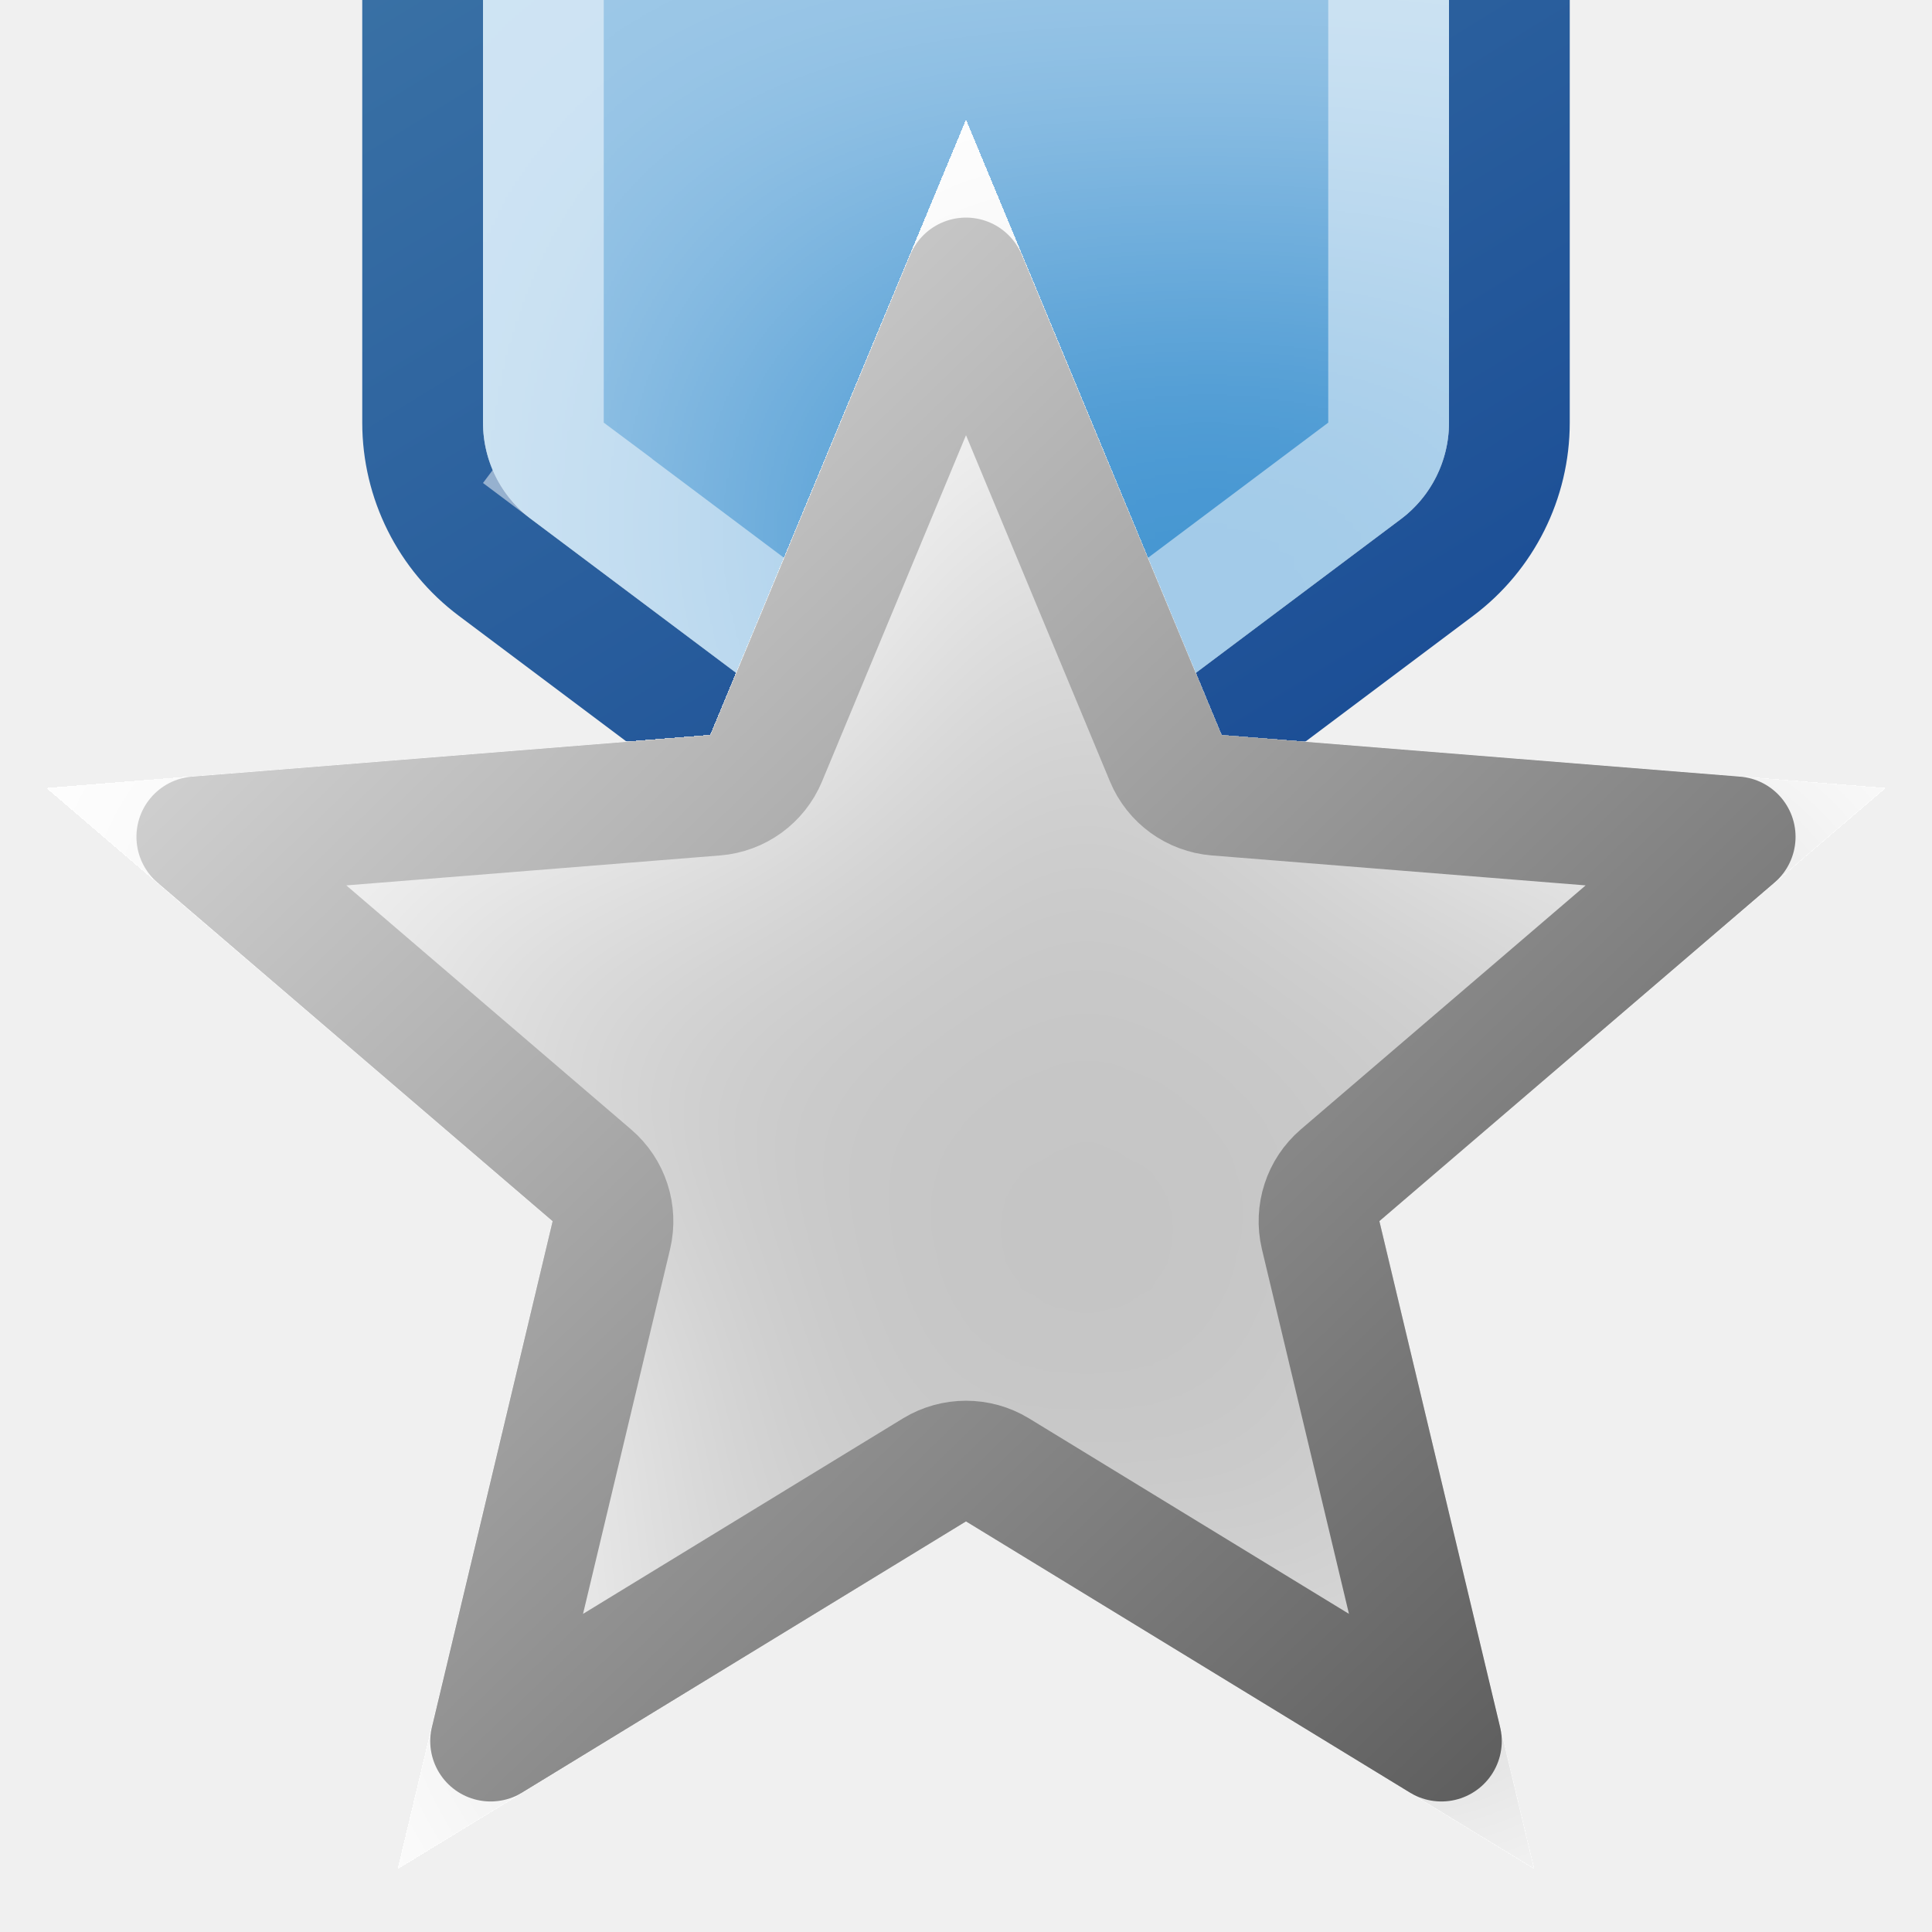
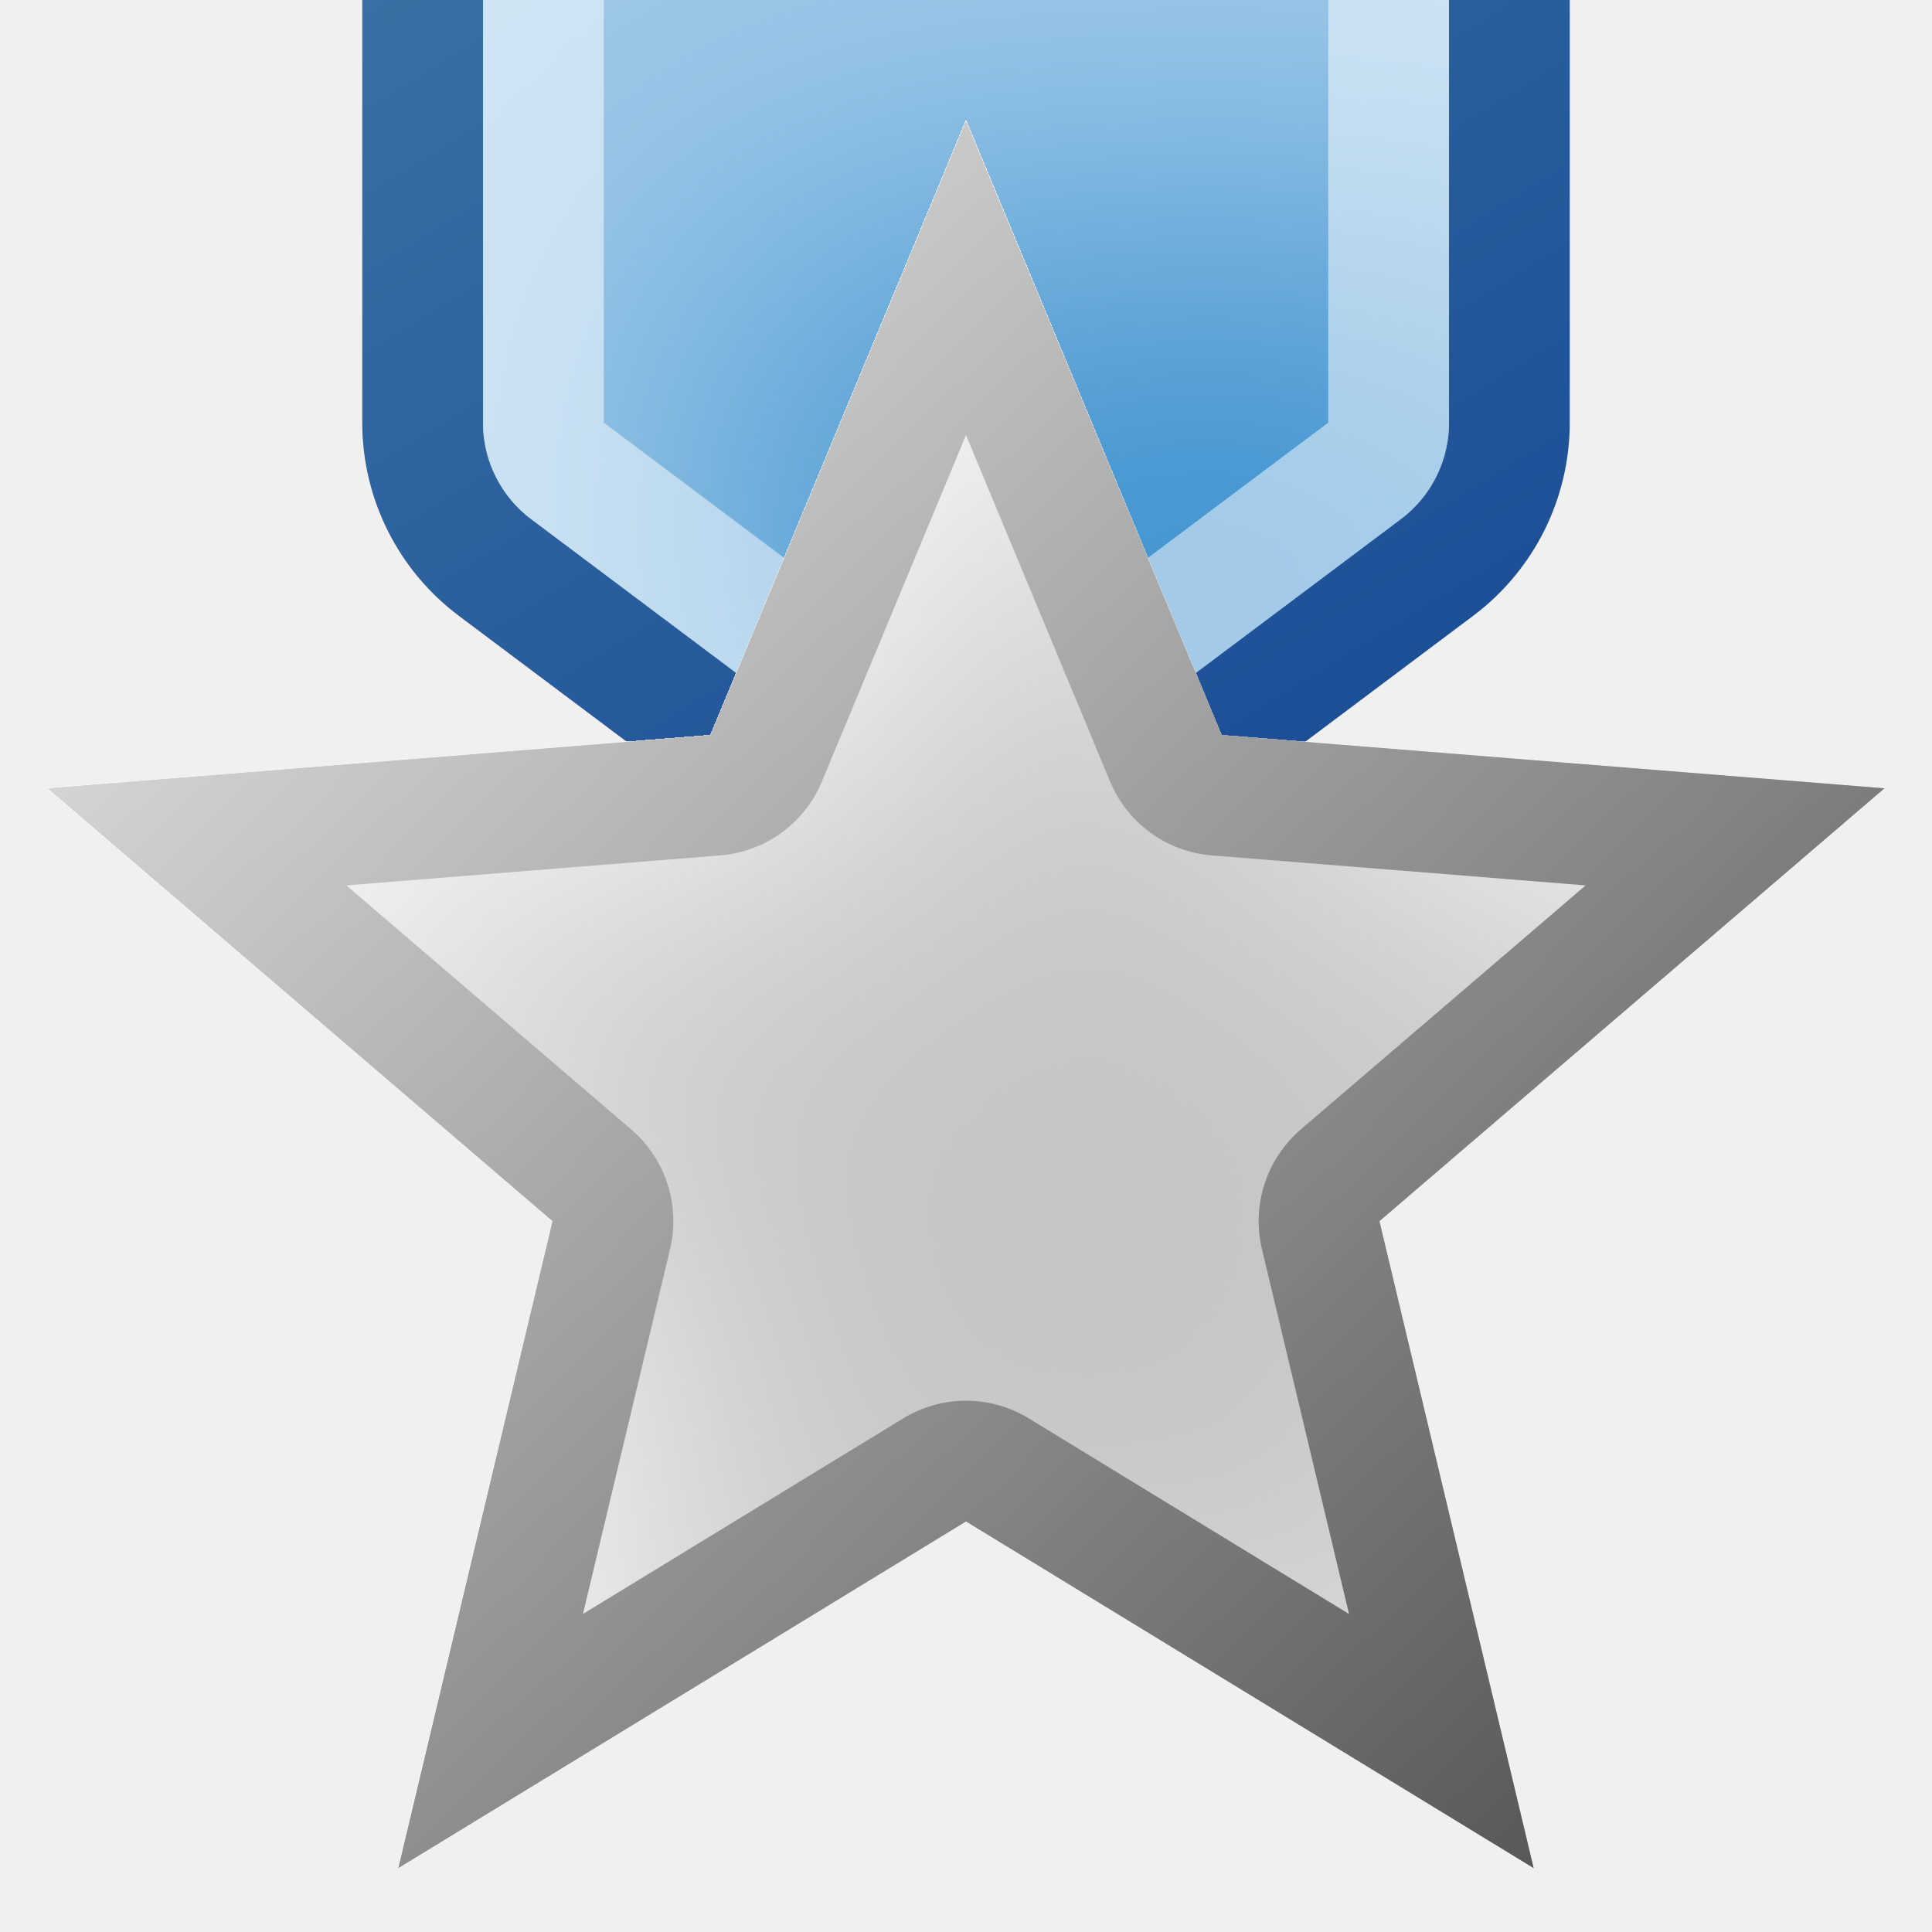
<svg xmlns="http://www.w3.org/2000/svg" width="16" height="16" viewBox="0 0 16 16" fill="none">
  <g clip-path="url(#clip0_86_1812)">
    <g filter="url(#filter0_i_86_1812)">
      <path d="M7.4 -5.55C7.756 -5.817 8.244 -5.817 8.6 -5.55L11.6 -3.3C11.852 -3.111 12 -2.815 12 -2.5V3.5C12 3.815 11.852 4.111 11.6 4.3L8.6 6.55C8.244 6.817 7.756 6.817 7.4 6.55L4.4 4.3C4.148 4.111 4 3.815 4 3.5V-2.5C4 -2.815 4.148 -3.111 4.4 -3.3L7.4 -5.55Z" fill="#3E92D0" />
    </g>
-     <path d="M8.9 -5.95C8.367 -6.35 7.633 -6.35 7.1 -5.95L4.1 -3.7C3.722 -3.417 3.5 -2.972 3.5 -2.5V3.5C3.5 3.972 3.722 4.417 4.1 4.7L7.1 6.95C7.633 7.35 8.367 7.35 8.9 6.95L11.9 4.7C12.278 4.417 12.5 3.972 12.5 3.5V-2.5C12.5 -2.972 12.278 -3.417 11.9 -3.7L8.9 -5.95Z" stroke="url(#paint0_linear_86_1812)" stroke-linejoin="round" />
-     <path d="M7.7 -5.15C7.878 -5.283 8.122 -5.283 8.3 -5.15L11.3 -2.9C11.426 -2.806 11.5 -2.657 11.5 -2.5V3.5C11.5 3.657 11.426 3.806 11.3 3.9L8.3 6.15C8.122 6.283 7.878 6.283 7.7 6.15L4.7 3.9L4.4 4.3L4.7 3.9C4.574 3.806 4.5 3.657 4.5 3.5V-2.5C4.5 -2.657 4.574 -2.806 4.7 -2.9L7.7 -5.15Z" stroke="white" stroke-opacity="0.5" style="mix-blend-mode:hard-light" />
+     <path d="M7.1 -5.95C7.633 -6.35 8.367 -6.35 8.9 -5.95L11.9 -3.7C12.278 -3.417 12.5 -2.972 12.5 -2.5V3.5C12.5 3.972 12.278 4.417 11.9 4.7L8.9 6.95C8.367 7.35 7.633 7.35 7.1 6.95L4.1 4.7C3.722 4.417 3.5 3.972 3.5 3.5V-2.5C3.5 -2.972 3.722 -3.417 4.1 -3.7L7.1 -5.95Z" stroke="url(#paint0_linear_86_1812)" stroke-linejoin="round" />
+     <path d="M7.7 -5.15C7.878 -5.283 8.122 -5.283 8.3 -5.15L11.3 -2.9C11.426 -2.806 11.5 -2.657 11.5 -2.5V3.5C11.5 3.657 11.426 3.806 11.3 3.9L8.3 6.15C8.122 6.283 7.878 6.283 7.7 6.15L4.7 3.9C4.574 3.806 4.5 3.657 4.5 3.5V-2.5C4.5 -2.657 4.574 -2.806 4.7 -2.9L7.7 -5.15Z" stroke="white" stroke-opacity="0.5" style="mix-blend-mode:hard-light" />
+     <mask id="path-4-inside-1_86_1812" fill="white">
+       <path d="M8 1L10.116 6.088L15.608 6.528L11.424 10.113L12.702 15.472L8 12.6L3.298 15.472L4.576 10.113L0.392 6.528L5.884 6.088L8 1Z" />
+     </mask>
    <g filter="url(#filter1_i_86_1812)">
      <path d="M8 1L10.116 6.088L15.608 6.528L11.424 10.113L12.702 15.472L8 12.6L3.298 15.472L4.576 10.113L0.392 6.528L5.884 6.088L8 1Z" fill="#C5C5C5" />
    </g>
-     <path d="M8 2.302L9.654 6.28C9.726 6.453 9.889 6.571 10.076 6.586L14.37 6.93L11.098 9.733C10.956 9.855 10.894 10.046 10.937 10.229L11.937 14.419L8.261 12.173C8.101 12.076 7.899 12.076 7.739 12.173L4.063 14.419L5.063 10.229C5.106 10.046 5.044 9.855 4.901 9.733L1.63 6.93L5.924 6.586C6.111 6.571 6.274 6.453 6.346 6.28L8 2.302Z" stroke="url(#paint1_linear_86_1812)" stroke-linejoin="round" />
+     <path d="M8 1L8.923 0.616L8 -1.604L7.077 0.616L8 1ZM10.116 6.088L9.193 6.472C9.337 6.818 9.662 7.054 10.036 7.084L10.116 6.088ZM15.608 6.528L16.259 7.287L18.085 5.723L15.688 5.531L15.608 6.528ZM11.424 10.113L10.773 9.353C10.489 9.597 10.364 9.98 10.451 10.345L11.424 10.113ZM12.702 15.472L12.181 16.326L14.233 17.579L13.675 15.24L12.702 15.472ZM8 12.6L8.521 11.747C8.201 11.551 7.799 11.551 7.479 11.747L8 12.6ZM3.298 15.472L2.325 15.24L1.767 17.579L3.819 16.326L3.298 15.472ZM4.576 10.113L5.549 10.345C5.636 9.98 5.512 9.597 5.227 9.353L4.576 10.113ZM0.392 6.528L0.312 5.531L-2.085 5.723L-0.259 7.287L0.392 6.528ZM5.884 6.088L5.964 7.084C6.338 7.054 6.663 6.818 6.807 6.472L5.884 6.088ZM8 1L7.077 1.384L9.193 6.472L10.116 6.088L11.039 5.704L8.923 0.616L8 1ZM10.116 6.088L10.036 7.084L15.528 7.525L15.608 6.528L15.688 5.531L10.196 5.091L10.116 6.088ZM15.608 6.528L14.958 5.768L10.773 9.353L11.424 10.113L12.074 10.872L16.259 7.287L15.608 6.528ZM11.424 10.113L10.451 10.345L11.73 15.704L12.702 15.472L13.675 15.24L12.396 9.88L11.424 10.113ZM12.702 15.472L13.223 14.619L8.521 11.747L8 12.6L7.479 13.453L12.181 16.326L12.702 15.472ZM8 12.6L7.479 11.747L2.776 14.619L3.298 15.472L3.819 16.326L8.521 13.453L8 12.6ZM3.298 15.472L4.27 15.704L5.549 10.345L4.576 10.113L3.603 9.88L2.325 15.24L3.298 15.472ZM4.576 10.113L5.227 9.353L1.042 5.768L0.392 6.528L-0.259 7.287L3.926 10.872L4.576 10.113ZM0.392 6.528L0.471 7.525L5.964 7.084L5.884 6.088L5.804 5.091L0.312 5.531L0.392 6.528ZM5.884 6.088L6.807 6.472L8.923 1.384L8 1L7.077 0.616L4.961 5.704L5.884 6.088Z" fill="url(#paint1_linear_86_1812)" mask="url(#path-4-inside-1_86_1812)" />
  </g>
  <defs>
    <filter id="filter0_i_86_1812" x="3" y="-6.75" width="12" height="16.5" filterUnits="userSpaceOnUse" color-interpolation-filters="sRGB">
      <feFlood flood-opacity="0" result="BackgroundImageFix" />
      <feBlend mode="normal" in="SourceGraphic" in2="BackgroundImageFix" result="shape" />
      <feColorMatrix in="SourceAlpha" type="matrix" values="0 0 0 0 0 0 0 0 0 0 0 0 0 0 0 0 0 0 127 0" result="hardAlpha" />
      <feOffset dx="2" dy="2" />
      <feGaussianBlur stdDeviation="2.5" />
      <feComposite in2="hardAlpha" operator="arithmetic" k2="-1" k3="1" />
      <feColorMatrix type="matrix" values="0 0 0 0 1 0 0 0 0 1 0 0 0 0 1 0 0 0 0.5 0" />
      <feBlend mode="hard-light" in2="shape" result="effect1_innerShadow_86_1812" />
    </filter>
    <filter id="filter1_i_86_1812" x="0.392" y="1" width="16.217" height="15.472" filterUnits="userSpaceOnUse" color-interpolation-filters="sRGB">
      <feFlood flood-opacity="0" result="BackgroundImageFix" />
      <feBlend mode="normal" in="SourceGraphic" in2="BackgroundImageFix" result="shape" />
      <feColorMatrix in="SourceAlpha" type="matrix" values="0 0 0 0 0 0 0 0 0 0 0 0 0 0 0 0 0 0 127 0" result="hardAlpha" />
      <feOffset dx="1" dy="1" />
      <feGaussianBlur stdDeviation="1.5" />
      <feComposite in2="hardAlpha" operator="arithmetic" k2="-1" k3="1" />
      <feColorMatrix type="matrix" values="0 0 0 0 1 0 0 0 0 1 0 0 0 0 1 0 0 0 1 0" />
      <feBlend mode="normal" in2="shape" result="effect1_innerShadow_86_1812" />
    </filter>
    <linearGradient id="paint0_linear_86_1812" x1="12" y1="7" x2="4" y2="-6" gradientUnits="userSpaceOnUse">
      <stop stop-color="#184A94" />
      <stop offset="1" stop-color="#4781AC" />
    </linearGradient>
    <linearGradient id="paint1_linear_86_1812" x1="3.2" y1="3.133" x2="13.953" y2="14.289" gradientUnits="userSpaceOnUse">
      <stop stop-color="#D8D8D8" />
      <stop offset="1" stop-color="#585858" />
    </linearGradient>
    <clipPath id="clip0_86_1812">
      <rect width="16" height="16" fill="white" />
    </clipPath>
  </defs>
</svg>
